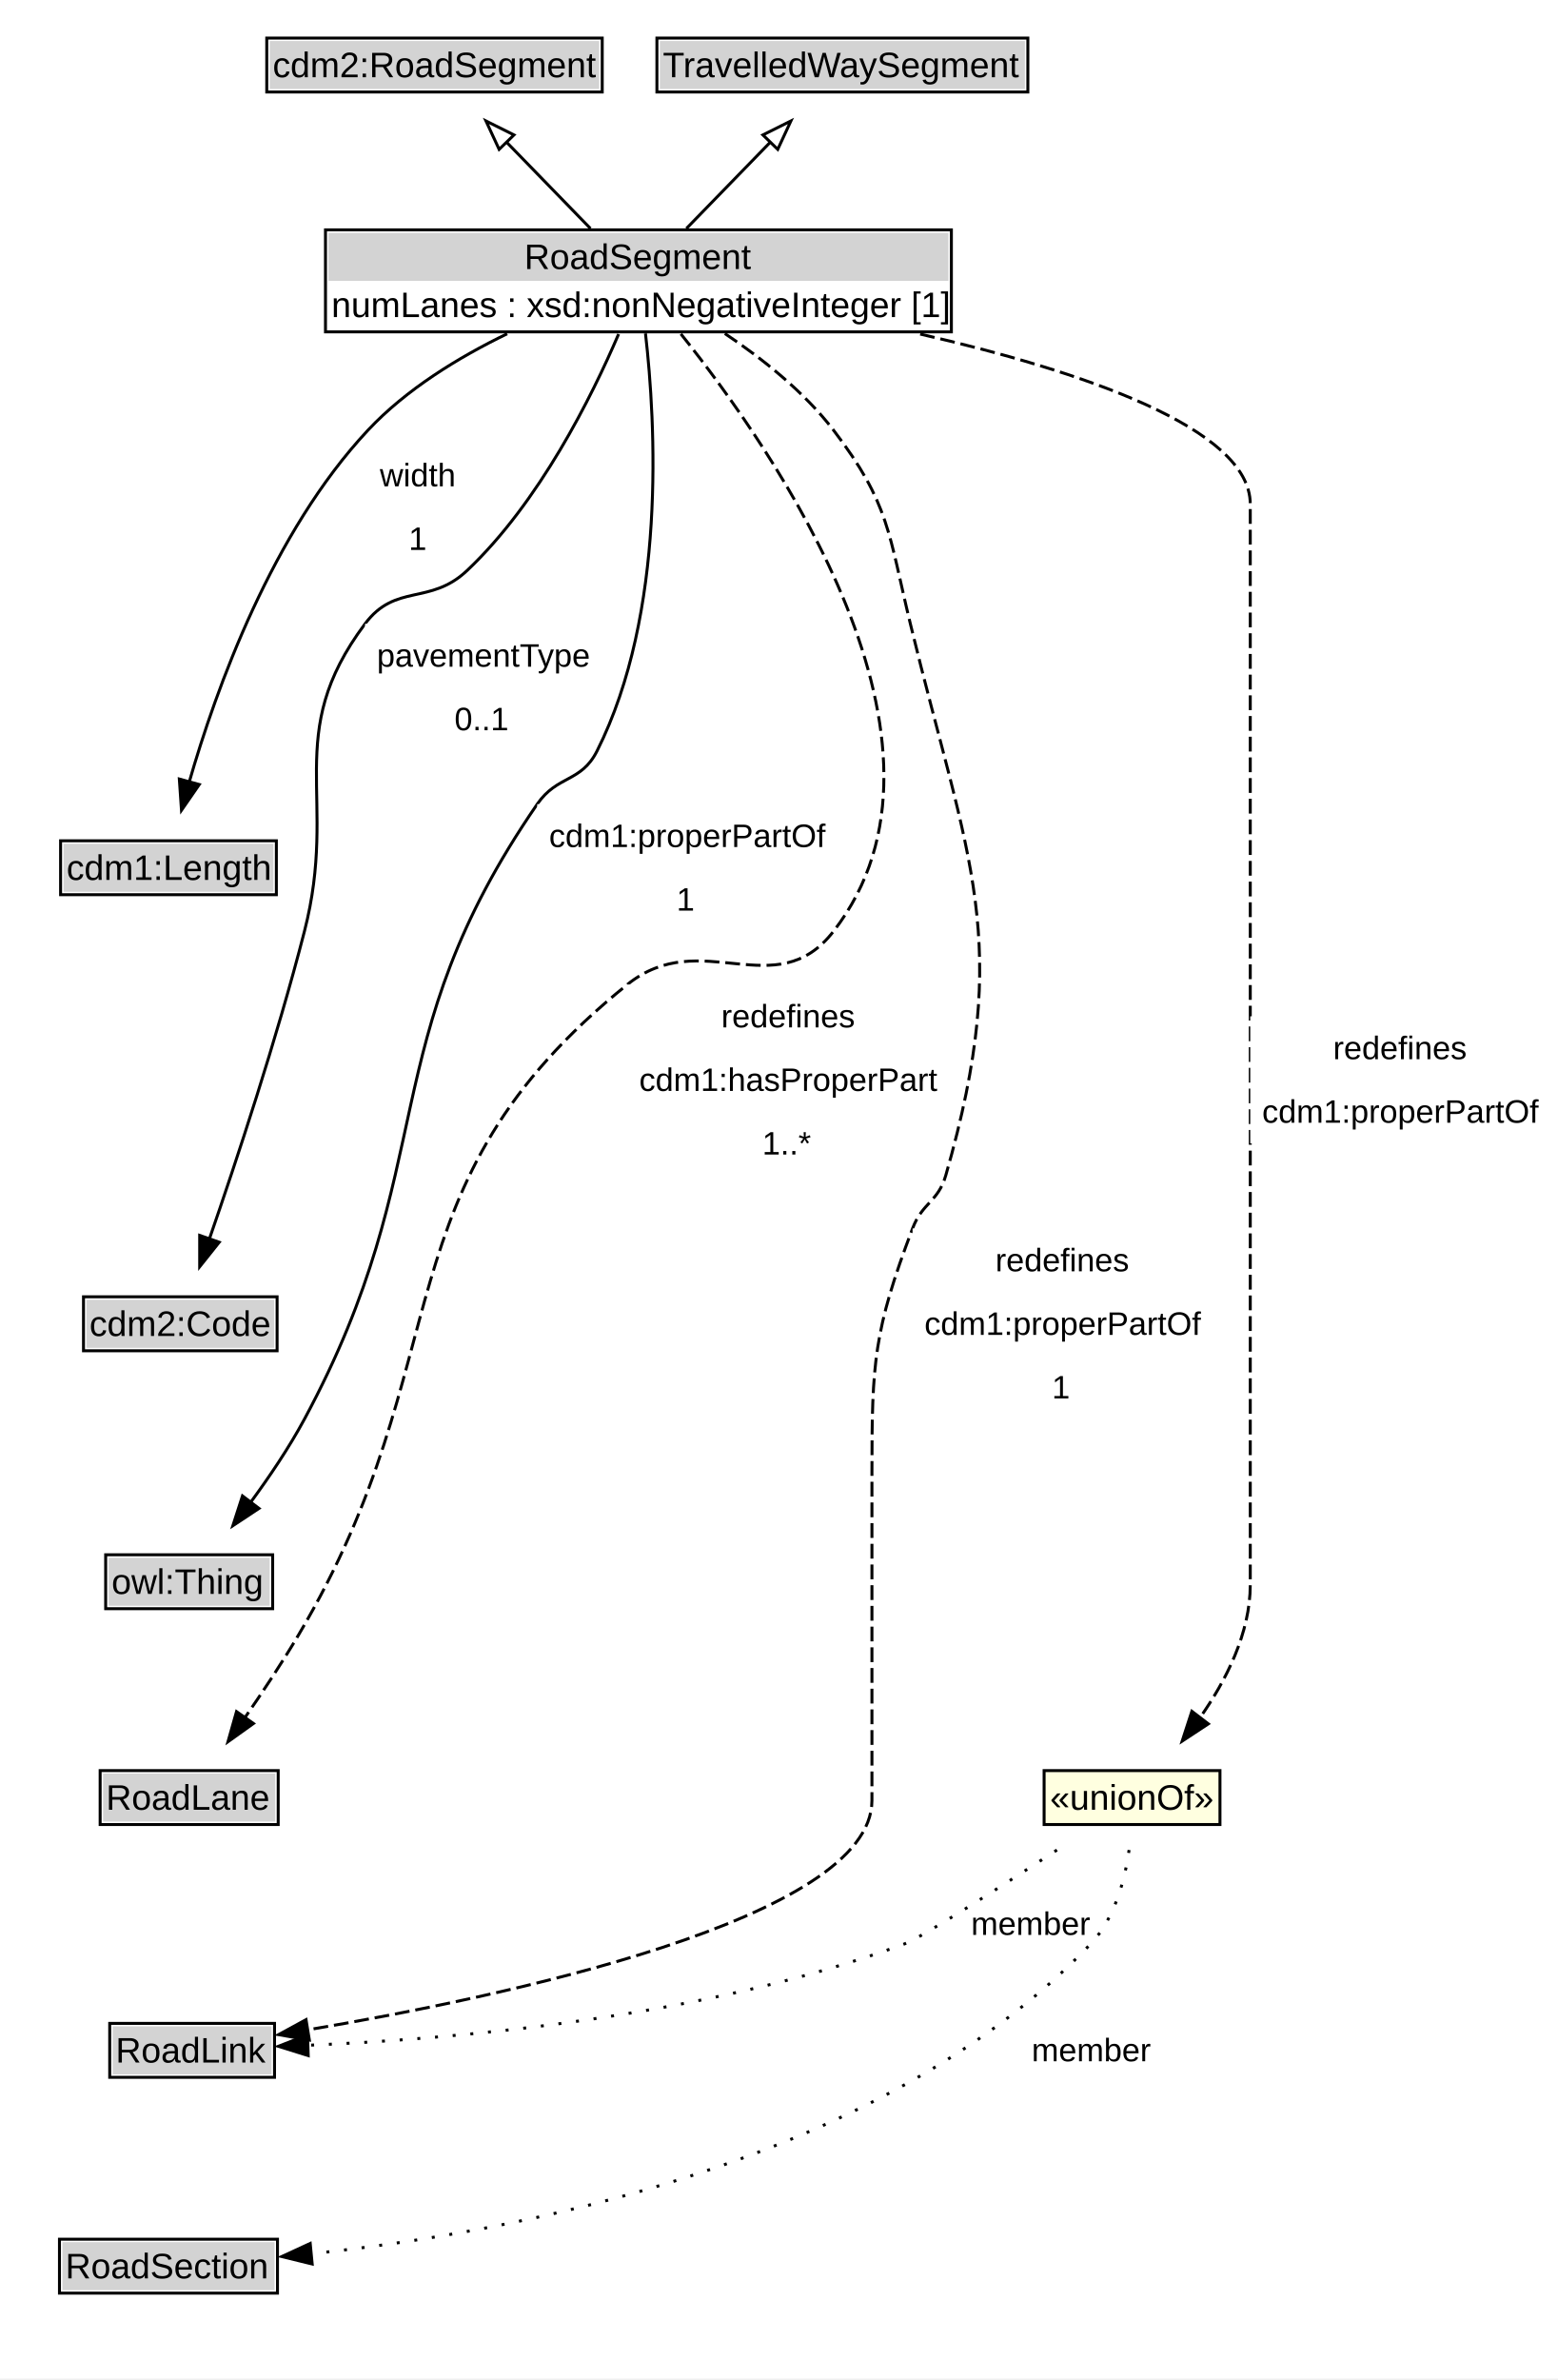
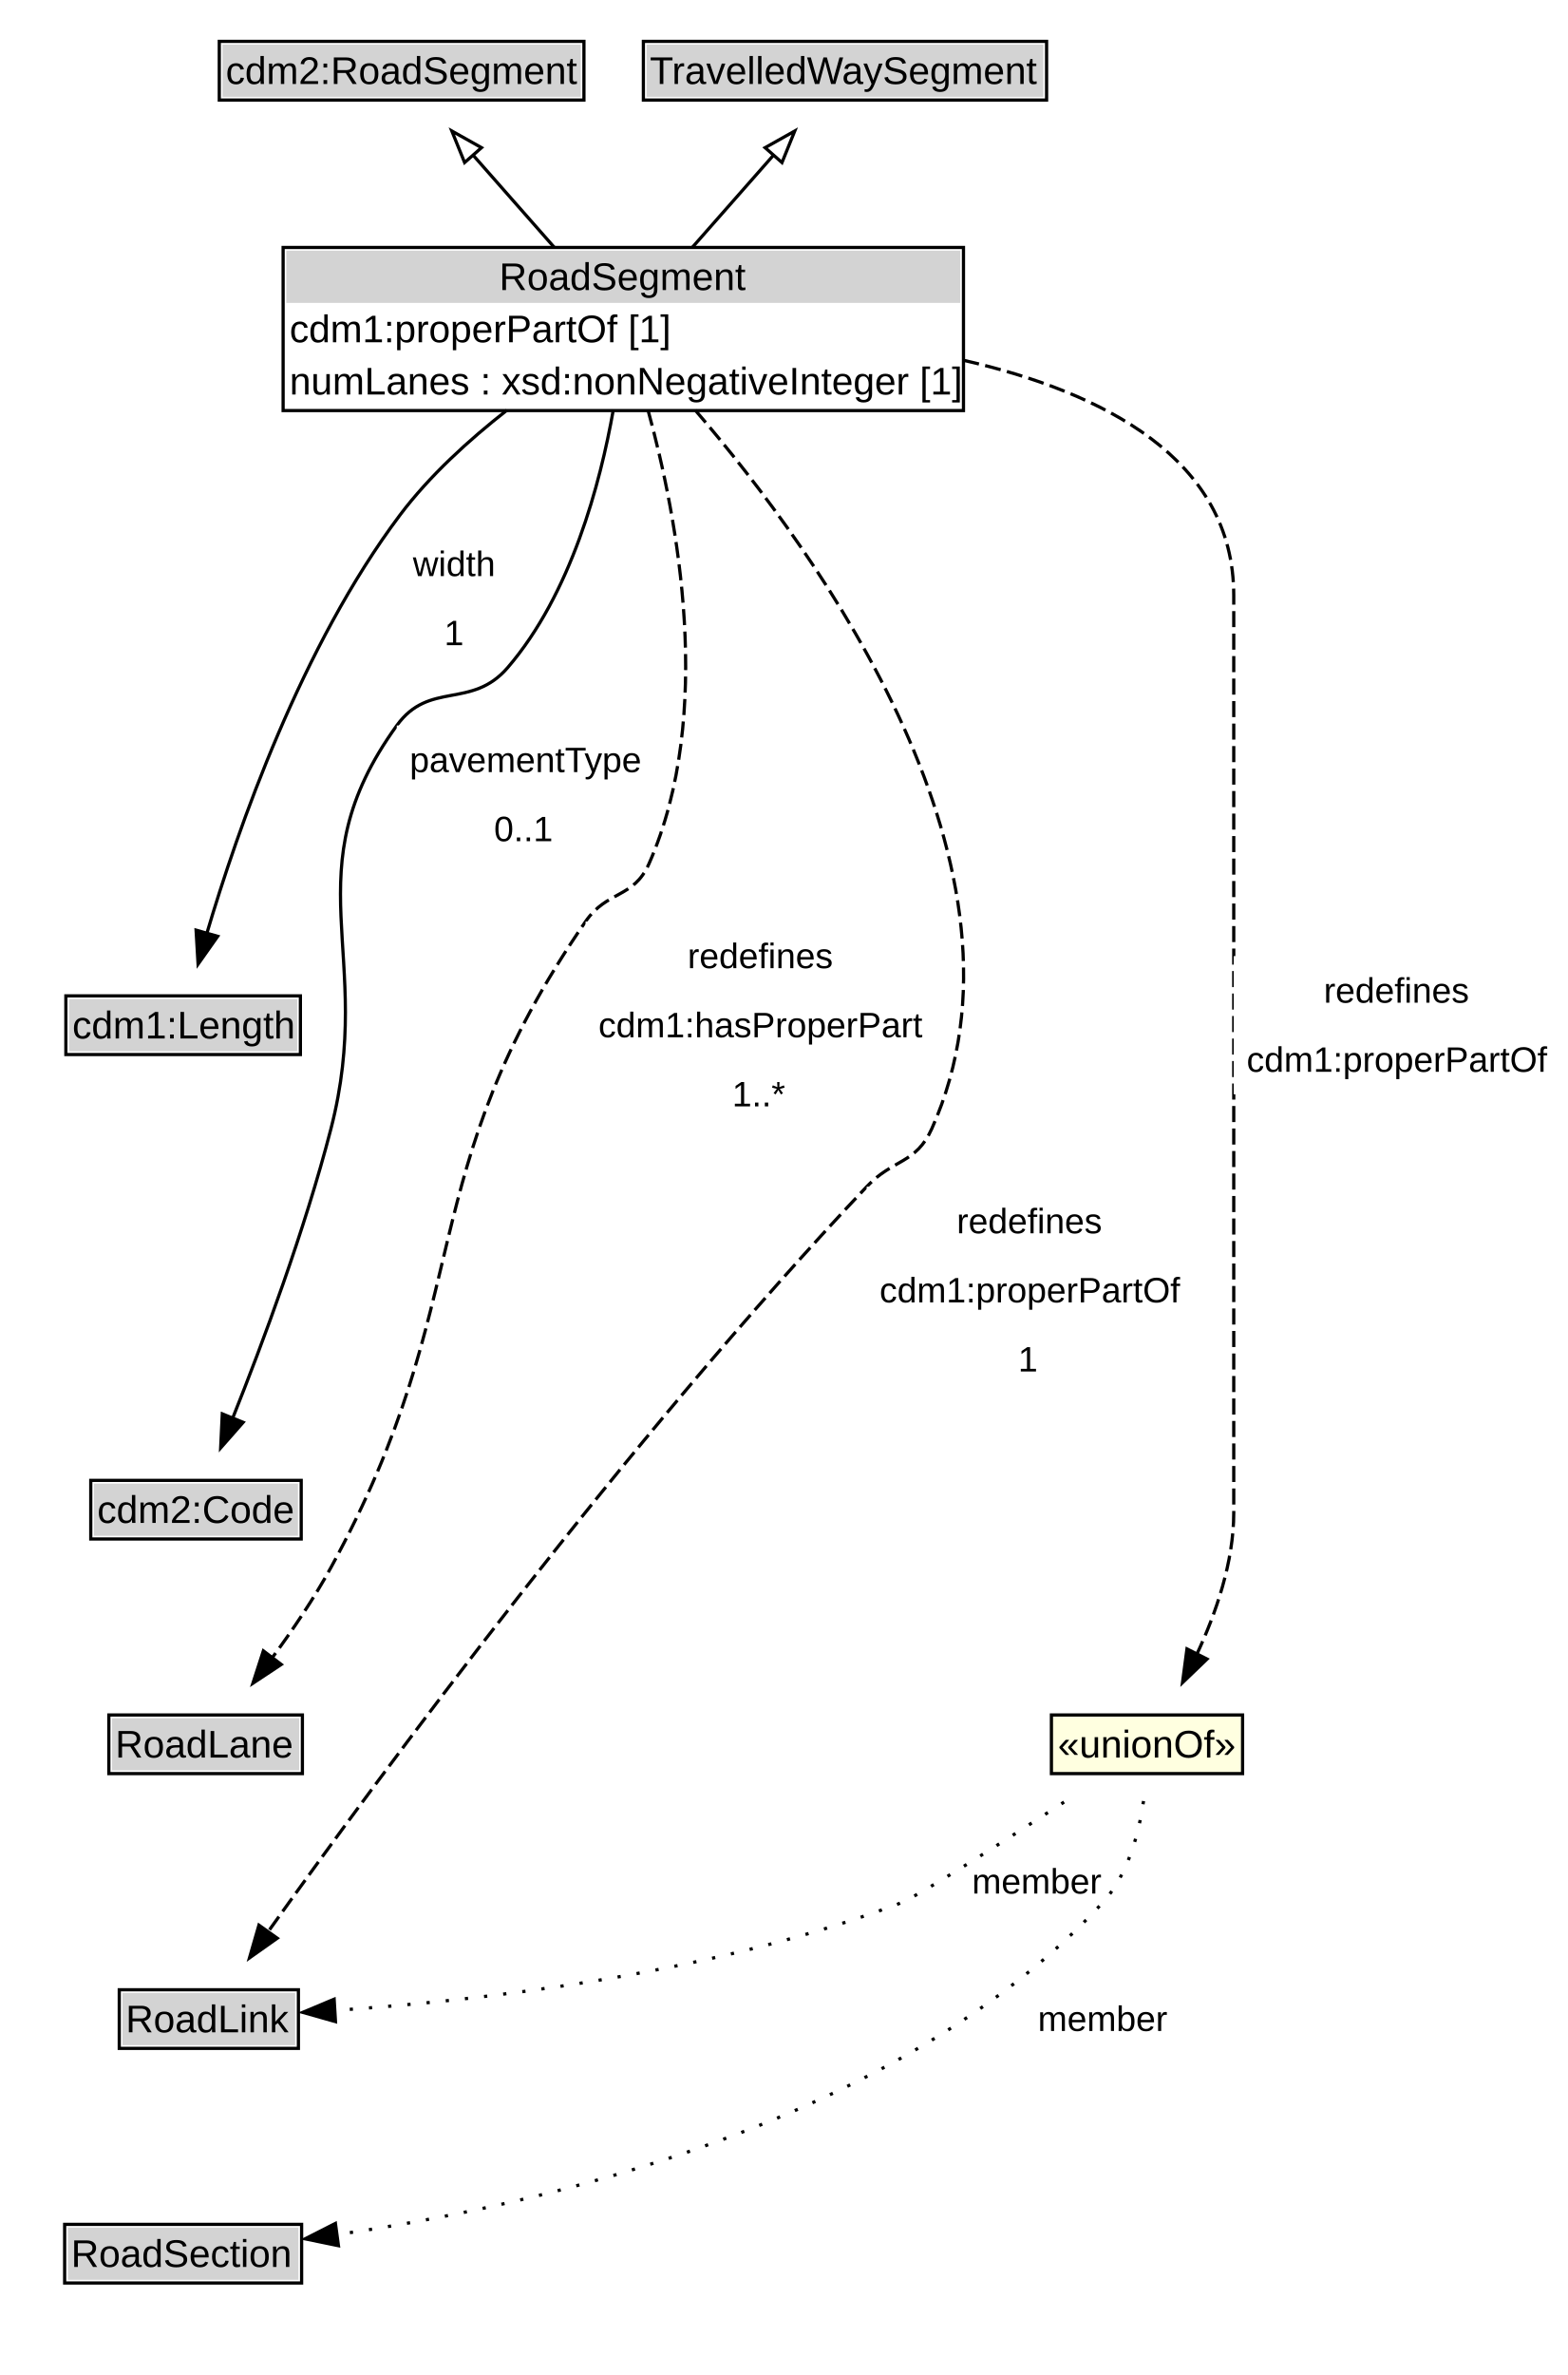
- <svg xmlns="http://www.w3.org/2000/svg" xmlns:xlink="http://www.w3.org/1999/xlink" width="527pt" height="805pt" viewBox="0.00 0.00 527.00 805.00">
-   <g id="graph0" class="graph" transform="scale(1 1) rotate(0) translate(4 800.5)">
-     <polygon fill="white" stroke="none" points="-4,4 -4,-800.5 523.25,-800.5 523.25,4 -4,4" />
+ <svg xmlns="http://www.w3.org/2000/svg" xmlns:xlink="http://www.w3.org/1999/xlink" width="488pt" height="739pt" viewBox="0.00 0.00 488.00 739.00">
+   <g id="graph0" class="graph" transform="scale(1 1) rotate(0) translate(4 735.25)">
+     <polygon fill="white" stroke="none" points="-4,4 -4,-735.25 484.25,-735.25 484.25,4 -4,4" />
    <g id="clust3" class="cluster">
</g>
    <g id="node1" class="node">
      <g id="a_node1">
        <a xlink:href="https://w3id.org/citydata/part2/v1/RoadSegment" xlink:title="&lt;TABLE&gt;">
-           <polygon fill="lightgray" stroke="none" points="87.25,-770.38 87.25,-786.62 198.75,-786.62 198.75,-770.38 87.25,-770.38" />
-           <text xml:space="preserve" text-anchor="start" x="88.25" y="-774.38" font-family="Arial" font-size="12.00">cdm2:RoadSegment</text>
-           <polygon fill="none" stroke="black" points="86.25,-769.38 86.25,-787.62 199.75,-787.62 199.75,-769.38 86.25,-769.38" />
+           <polygon fill="lightgray" stroke="none" points="65.25,-705.12 65.25,-721.38 176.75,-721.38 176.75,-705.12 65.25,-705.12" />
+           <text xml:space="preserve" text-anchor="start" x="66.25" y="-709.12" font-family="Arial" font-size="12.00">cdm2:RoadSegment</text>
+           <polygon fill="none" stroke="black" points="64.25,-704.12 64.25,-722.38 177.75,-722.38 177.75,-704.12 64.25,-704.12" />
        </a>
      </g>
    </g>
    <g id="node2" class="node">
      <g id="a_node2">
        <a xlink:href="../TravelledWaySegment" xlink:title="&lt;TABLE&gt;">
-           <polygon fill="lightgray" stroke="none" points="219.25,-770.38 219.25,-786.62 342.75,-786.62 342.75,-770.38 219.25,-770.38" />
-           <text xml:space="preserve" text-anchor="start" x="220.25" y="-774.38" font-family="Arial" font-size="12.00">TravelledWaySegment</text>
-           <polygon fill="none" stroke="black" points="218.25,-769.38 218.25,-787.62 343.75,-787.62 343.75,-769.38 218.25,-769.38" />
+           <polygon fill="lightgray" stroke="none" points="197.25,-705.12 197.25,-721.38 320.75,-721.38 320.75,-705.12 197.25,-705.12" />
+           <text xml:space="preserve" text-anchor="start" x="198.25" y="-709.12" font-family="Arial" font-size="12.00">TravelledWaySegment</text>
+           <polygon fill="none" stroke="black" points="196.25,-704.12 196.25,-722.38 321.75,-722.38 321.75,-704.12 196.25,-704.12" />
        </a>
      </g>
    </g>
    <g id="node3" class="node">
      <g id="a_node3">
        <a xlink:href="../RoadSegment" xlink:title="&lt;TABLE&gt;">
-           <polygon fill="lightgray" stroke="none" points="107.12,-705.5 107.12,-721.75 316.88,-721.75 316.88,-705.5 107.12,-705.5" />
-           <text xml:space="preserve" text-anchor="start" x="173.38" y="-709.5" font-family="Arial" font-size="12.00">RoadSegment</text>
-           <text xml:space="preserve" text-anchor="start" x="108.12" y="-693.25" font-family="Arial" font-size="12.00">numLanes : xsd:nonNegativeInteger [1]</text>
-           <polygon fill="none" stroke="black" points="106.12,-688.25 106.12,-722.75 317.88,-722.75 317.88,-688.25 106.12,-688.25" />
+           <polygon fill="lightgray" stroke="none" points="85.12,-641 85.12,-657.25 294.88,-657.25 294.88,-641 85.12,-641" />
+           <text xml:space="preserve" text-anchor="start" x="151.38" y="-645" font-family="Arial" font-size="12.00">RoadSegment</text>
+           <text xml:space="preserve" text-anchor="start" x="86.12" y="-628.75" font-family="Arial" font-size="12.00">cdm1:properPartOf [1]</text>
+           <text xml:space="preserve" text-anchor="start" x="86.12" y="-612.5" font-family="Arial" font-size="12.00">numLanes : xsd:nonNegativeInteger [1]</text>
+           <polygon fill="none" stroke="black" points="84.12,-607.5 84.12,-658.25 295.88,-658.25 295.88,-607.5 84.12,-607.5" />
        </a>
      </g>
    </g>
    <g id="edge1" class="edge">
-       <path fill="none" stroke="black" d="M195.77,-723.21C187.28,-731.94 176.72,-742.81 167.28,-752.52" />
-       <polygon fill="none" stroke="black" points="164.87,-749.98 160.41,-759.59 169.89,-754.86 164.87,-749.98" />
+       <path fill="none" stroke="black" d="M168.58,-658.21C160.47,-667.42 151.23,-677.92 143.06,-687.19" />
+       <polygon fill="none" stroke="black" points="140.61,-684.67 136.63,-694.49 145.87,-689.3 140.61,-684.67" />
    </g>
    <g id="edge2" class="edge">
-       <path fill="none" stroke="black" d="M228.23,-723.21C236.72,-731.94 247.28,-742.81 256.72,-752.52" />
-       <polygon fill="none" stroke="black" points="254.11,-754.86 263.59,-759.59 259.13,-749.98 254.11,-754.86" />
+       <path fill="none" stroke="black" d="M211.42,-658.21C219.53,-667.42 228.77,-677.92 236.94,-687.19" />
+       <polygon fill="none" stroke="black" points="234.13,-689.3 243.37,-694.49 239.39,-684.67 234.13,-689.3" />
    </g>
    <g id="node5" class="node">
      <g id="a_node5">
        <a xlink:href="https://w3id.org/citydata/part1/v1/Length" xlink:title="&lt;TABLE&gt;">
-           <polygon fill="lightgray" stroke="none" points="17.5,-498.88 17.5,-515.12 88.5,-515.12 88.5,-498.88 17.5,-498.88" />
-           <text xml:space="preserve" text-anchor="start" x="18.5" y="-502.88" font-family="Arial" font-size="12.00">cdm1:Length</text>
-           <polygon fill="none" stroke="black" points="16.5,-497.88 16.5,-516.12 89.5,-516.12 89.5,-497.88 16.5,-497.88" />
+           <polygon fill="lightgray" stroke="none" points="17.5,-408.12 17.5,-424.38 88.5,-424.38 88.5,-408.12 17.5,-408.12" />
+           <text xml:space="preserve" text-anchor="start" x="18.5" y="-412.12" font-family="Arial" font-size="12.00">cdm1:Length</text>
+           <polygon fill="none" stroke="black" points="16.5,-407.12 16.5,-425.38 89.5,-425.38 89.5,-407.12 16.5,-407.12" />
        </a>
      </g>
    </g>
-     <g id="edge10" class="edge">
-       <path fill="none" stroke="black" d="M167.58,-687.6C151.19,-679.66 133.46,-668.84 120.5,-655 88.19,-620.5 69.18,-567.81 59.96,-535.77" />
-       <polygon fill="black" stroke="black" points="63.42,-535.15 57.4,-526.44 56.67,-537.01 63.42,-535.15" />
-       <polygon fill="white" stroke="none" points="120.5,-607.5 120.5,-650.5 154,-650.5 154,-607.5 120.5,-607.5" />
-       <text xml:space="preserve" text-anchor="start" x="124.5" y="-636" font-family="Arial" font-size="11.00">width</text>
-       <text xml:space="preserve" text-anchor="start" x="134.25" y="-614.5" font-family="Arial" font-size="11.00">1</text>
+     <g id="edge14" class="edge">
+       <path fill="none" stroke="black" d="M153.75,-607.58C142.02,-598.41 129.68,-587.21 120.5,-575 89.92,-534.32 70.09,-477.67 60.28,-444.49" />
+       <polygon fill="black" stroke="black" points="63.76,-443.91 57.65,-435.25 57.03,-445.83 63.76,-443.91" />
+       <polygon fill="white" stroke="none" points="120.5,-527.5 120.5,-570.5 154,-570.5 154,-527.5 120.5,-527.5" />
+       <text xml:space="preserve" text-anchor="start" x="124.5" y="-556" font-family="Arial" font-size="11.00">width</text>
+       <text xml:space="preserve" text-anchor="start" x="134.25" y="-534.5" font-family="Arial" font-size="11.00">1</text>
    </g>
    <g id="node6" class="node">
      <g id="a_node6">
        <a xlink:href="https://w3id.org/citydata/part2/v1/Code" xlink:title="&lt;TABLE&gt;">
-           <polygon fill="lightgray" stroke="none" points="25.25,-344.62 25.25,-360.88 88.75,-360.88 88.75,-344.62 25.25,-344.62" />
-           <text xml:space="preserve" text-anchor="start" x="26.25" y="-348.62" font-family="Arial" font-size="12.00">cdm2:Code</text>
-           <polygon fill="none" stroke="black" points="24.25,-343.62 24.25,-361.88 89.75,-361.88 89.75,-343.62 24.25,-343.62" />
+           <polygon fill="lightgray" stroke="none" points="25.25,-257.38 25.25,-273.62 88.75,-273.62 88.75,-257.38 25.25,-257.38" />
+           <text xml:space="preserve" text-anchor="start" x="26.25" y="-261.38" font-family="Arial" font-size="12.00">cdm2:Code</text>
+           <polygon fill="none" stroke="black" points="24.25,-256.38 24.25,-274.62 89.75,-274.62 89.75,-256.38 24.25,-256.38" />
        </a>
      </g>
    </g>
-     <g id="edge16" class="edge">
-       <path fill="none" stroke="black" d="M205.29,-687.5C196.29,-666.49 178.55,-630.66 154,-607.5 141.42,-595.63 129.86,-603.35 119.5,-589.5 91.28,-551.78 110.73,-531.13 99,-485.5 89.63,-449.04 75.98,-407.82 66.81,-381.35" />
-       <polygon fill="black" stroke="black" points="70.17,-380.34 63.56,-372.05 63.56,-382.65 70.17,-380.34" />
-       <polygon fill="white" stroke="none" points="119.5,-546.5 119.5,-589.5 198,-589.5 198,-546.5 119.5,-546.5" />
-       <text xml:space="preserve" text-anchor="start" x="123.5" y="-575" font-family="Arial" font-size="11.00">pavementType</text>
-       <text xml:space="preserve" text-anchor="start" x="149.75" y="-553.5" font-family="Arial" font-size="11.00">0..1</text>
+     <g id="edge15" class="edge">
+       <path fill="none" stroke="black" d="M186.9,-607.79C182.85,-584.83 173.76,-550.45 154,-527.5 142.71,-514.4 129.63,-523.52 119.5,-509.5 86.39,-463.7 113.13,-438.72 99,-384 90.86,-352.45 77.79,-317.42 68.39,-293.89" />
+       <polygon fill="black" stroke="black" points="71.68,-292.68 64.68,-284.72 65.19,-295.31 71.68,-292.68" />
+       <polygon fill="white" stroke="none" points="119.5,-466.5 119.5,-509.5 198,-509.5 198,-466.5 119.5,-466.5" />
+       <text xml:space="preserve" text-anchor="start" x="123.5" y="-495" font-family="Arial" font-size="11.00">pavementType</text>
+       <text xml:space="preserve" text-anchor="start" x="149.75" y="-473.5" font-family="Arial" font-size="11.00">0..1</text>
    </g>
    <g id="node7" class="node">
      <g id="a_node7">
-         <a xlink:href="https://w3id.org/citydata/imported/owl/latest/Thing" xlink:title="&lt;TABLE&gt;">
-           <polygon fill="lightgray" stroke="none" points="32.75,-257.38 32.75,-273.62 87.25,-273.62 87.25,-257.38 32.75,-257.38" />
-           <text xml:space="preserve" text-anchor="start" x="33.75" y="-261.38" font-family="Arial" font-size="12.00">owl:Thing</text>
-           <polygon fill="none" stroke="black" points="31.75,-256.38 31.75,-274.62 88.25,-274.62 88.25,-256.38 31.75,-256.38" />
-         </a>
-       </g>
-     </g>
-     <g id="edge17" class="edge">
-       <path fill="none" stroke="black" d="M214.38,-687.73C217.84,-657.63 221.52,-593.24 198,-546.5 192.59,-535.74 184.58,-538.42 177.75,-528.5 121.69,-447.09 145.84,-407.54 99,-320.5 93.82,-310.88 87.16,-301.01 80.81,-292.38" />
-       <polygon fill="black" stroke="black" points="83.62,-290.3 74.78,-284.45 78.04,-294.53 83.62,-290.3" />
-       <polygon fill="white" stroke="none" points="177.75,-485.5 177.75,-528.5 278,-528.5 278,-485.5 177.75,-485.5" />
-       <text xml:space="preserve" text-anchor="start" x="181.75" y="-514" font-family="Arial" font-size="11.00">cdm1:properPartOf</text>
-       <text xml:space="preserve" text-anchor="start" x="224.88" y="-492.5" font-family="Arial" font-size="11.00">1</text>
-     </g>
-     <g id="node8" class="node">
-       <g id="a_node8">
        <a xlink:href="../RoadLane" xlink:title="&lt;TABLE&gt;">
          <polygon fill="lightgray" stroke="none" points="30.88,-184.38 30.88,-200.62 89.12,-200.62 89.12,-184.38 30.88,-184.38" />
          <text xml:space="preserve" text-anchor="start" x="31.88" y="-188.38" font-family="Arial" font-size="12.00">RoadLane</text>
          <polygon fill="none" stroke="black" points="29.88,-183.38 29.88,-201.62 90.12,-201.62 90.12,-183.38 29.88,-183.38" />
        </a>
      </g>
    </g>
-     <g id="edge14" class="edge">
-       <path fill="none" stroke="black" stroke-dasharray="5,2" d="M226.36,-687.55C257.97,-648.11 327,-548.75 278,-485.5 258.39,-460.19 233.19,-487.57 208.25,-467.5 122.89,-398.81 152.81,-341.79 97,-247.5 91.45,-238.12 84.86,-228.19 78.8,-219.44" />
-       <polygon fill="black" stroke="black" points="81.75,-217.55 73.13,-211.39 76.02,-221.58 81.75,-217.55" />
-       <polygon fill="white" stroke="none" points="208.25,-403 208.25,-467.5 316,-467.5 316,-403 208.25,-403" />
-       <text xml:space="preserve" text-anchor="start" x="240" y="-453" font-family="Arial" font-size="11.00">redefines</text>
-       <text xml:space="preserve" text-anchor="start" x="212.25" y="-431.5" font-family="Arial" font-size="11.00">cdm1:hasProperPart</text>
-       <text xml:space="preserve" text-anchor="start" x="253.88" y="-410" font-family="Arial" font-size="11.00">1..*</text>
+     <g id="edge9" class="edge">
+       <path fill="none" stroke="black" stroke-dasharray="5,2" d="M197.69,-607.65C206.86,-574.28 218.55,-513.04 198,-466.5 193.2,-455.64 184.99,-458.28 178.25,-448.5 123.74,-369.44 145.08,-331.75 99,-247.5 93.76,-237.92 87.08,-228.05 80.73,-219.42" />
+       <polygon fill="black" stroke="black" points="83.54,-217.34 74.71,-211.49 77.97,-221.57 83.54,-217.34" />
+       <polygon fill="white" stroke="none" points="178.25,-384 178.25,-448.5 286,-448.5 286,-384 178.25,-384" />
+       <text xml:space="preserve" text-anchor="start" x="210" y="-434" font-family="Arial" font-size="11.00">redefines</text>
+       <text xml:space="preserve" text-anchor="start" x="182.25" y="-412.5" font-family="Arial" font-size="11.00">cdm1:hasProperPart</text>
+       <text xml:space="preserve" text-anchor="start" x="223.88" y="-391" font-family="Arial" font-size="11.00">1..*</text>
    </g>
-     <g id="node9" class="node">
-       <g id="a_node9">
+     <g id="node8" class="node">
+       <g id="a_node8">
        <a xlink:href="../RoadLink" xlink:title="&lt;TABLE&gt;">
          <polygon fill="lightgray" stroke="none" points="34.12,-98.88 34.12,-115.12 87.88,-115.12 87.88,-98.88 34.12,-98.88" />
          <text xml:space="preserve" text-anchor="start" x="35.12" y="-102.88" font-family="Arial" font-size="12.00">RoadLink</text>
          <polygon fill="none" stroke="black" points="33.12,-97.88 33.12,-116.12 88.88,-116.12 88.88,-97.88 33.12,-97.88" />
        </a>
      </g>
    </g>
-     <g id="edge15" class="edge">
-       <path fill="none" stroke="black" stroke-dasharray="5,2" d="M241.24,-687.68C253.91,-679.21 268.08,-667.97 278,-655 297.02,-630.12 296.62,-619.94 304,-589.5 323.58,-508.78 338.9,-482.84 316,-403 313.4,-393.93 308.09,-393.82 304.75,-385 291.59,-350.24 291,-339.67 291,-302.5 291,-302.5 291,-302.5 291,-191.5 291,-151.33 165.45,-124.93 99.87,-113.89" />
-       <polygon fill="black" stroke="black" points="100.67,-110.48 90.24,-112.31 99.54,-117.38 100.67,-110.48" />
-       <polygon fill="white" stroke="none" points="304.75,-320.5 304.75,-385 405,-385 405,-320.5 304.75,-320.5" />
-       <text xml:space="preserve" text-anchor="start" x="332.75" y="-370.5" font-family="Arial" font-size="11.00">redefines</text>
-       <text xml:space="preserve" text-anchor="start" x="308.75" y="-349" font-family="Arial" font-size="11.00">cdm1:properPartOf</text>
-       <text xml:space="preserve" text-anchor="start" x="351.88" y="-327.5" font-family="Arial" font-size="11.00">1</text>
-     </g>
-     <g id="node11" class="node">
-       <polygon fill="lightyellow" stroke="none" points="349.25,-183.38 349.25,-201.62 408.75,-201.62 408.75,-183.38 349.25,-183.38" />
-       <text xml:space="preserve" text-anchor="start" x="351.25" y="-188.38" font-family="Arial" font-size="12.00">«unionOf»</text>
-       <polygon fill="none" stroke="black" points="349.25,-183.38 349.25,-201.62 408.75,-201.62 408.75,-183.38 349.25,-183.38" />
-     </g>
    <g id="edge13" class="edge">
-       <path fill="none" stroke="black" stroke-dasharray="5,2" d="M307.32,-687.51C361.65,-675.02 419,-655.73 419,-630 419,-630 419,-630 419,-264.5 419,-248.15 410.85,-232.1 401.91,-219.4" />
-       <polygon fill="black" stroke="black" points="404.81,-217.43 395.96,-211.6 399.24,-221.68 404.81,-217.43" />
-       <polygon fill="white" stroke="none" points="419,-413.75 419,-456.75 519.25,-456.75 519.25,-413.75 419,-413.75" />
-       <text xml:space="preserve" text-anchor="start" x="447" y="-442.25" font-family="Arial" font-size="11.00">redefines</text>
-       <text xml:space="preserve" text-anchor="start" x="423" y="-420.75" font-family="Arial" font-size="11.00">cdm1:properPartOf</text>
+       <path fill="none" stroke="black" stroke-dasharray="5,2" d="M212.41,-607.6C250.9,-562.81 322.11,-464.41 286,-384 281.07,-373.02 274.02,-374.75 265.75,-366 190.74,-286.68 113.73,-182.17 79.43,-134.16" />
+       <polygon fill="black" stroke="black" points="82.3,-132.16 73.65,-126.04 76.59,-136.22 82.3,-132.16" />
+       <polygon fill="white" stroke="none" points="265.75,-301.5 265.75,-366 366,-366 366,-301.5 265.75,-301.5" />
+       <text xml:space="preserve" text-anchor="start" x="293.75" y="-351.5" font-family="Arial" font-size="11.00">redefines</text>
+       <text xml:space="preserve" text-anchor="start" x="269.75" y="-330" font-family="Arial" font-size="11.00">cdm1:properPartOf</text>
+       <text xml:space="preserve" text-anchor="start" x="312.88" y="-308.5" font-family="Arial" font-size="11.00">1</text>
    </g>
    <g id="node10" class="node">
-       <g id="a_node10">
+       <polygon fill="lightyellow" stroke="none" points="323.25,-183.38 323.25,-201.62 382.75,-201.62 382.75,-183.38 323.25,-183.38" />
+       <text xml:space="preserve" text-anchor="start" x="325.25" y="-188.38" font-family="Arial" font-size="12.00">«unionOf»</text>
+       <polygon fill="none" stroke="black" points="323.25,-183.38 323.25,-201.62 382.75,-201.62 382.75,-183.38 323.25,-183.38" />
+     </g>
+     <g id="edge12" class="edge">
+       <path fill="none" stroke="black" stroke-dasharray="5,2" d="M295.83,-623.16C339.46,-613.18 380,-592.47 380,-550 380,-550 380,-550 380,-264.5 380,-249.25 374.49,-233.29 368.45,-220.38" />
+       <polygon fill="black" stroke="black" points="371.69,-219.02 364.05,-211.68 365.44,-222.18 371.69,-219.02" />
+       <polygon fill="white" stroke="none" points="380,-394.75 380,-437.75 480.25,-437.75 480.25,-394.75 380,-394.75" />
+       <text xml:space="preserve" text-anchor="start" x="408" y="-423.25" font-family="Arial" font-size="11.00">redefines</text>
+       <text xml:space="preserve" text-anchor="start" x="384" y="-401.75" font-family="Arial" font-size="11.00">cdm1:properPartOf</text>
+     </g>
+     <g id="node9" class="node">
+       <g id="a_node9">
        <a xlink:href="../RoadSection" xlink:title="&lt;TABLE&gt;">
          <polygon fill="lightgray" stroke="none" points="17.12,-25.88 17.12,-42.12 88.88,-42.12 88.88,-25.88 17.12,-25.88" />
          <text xml:space="preserve" text-anchor="start" x="18.12" y="-29.88" font-family="Arial" font-size="12.00">RoadSection</text>
          <polygon fill="none" stroke="black" points="16.12,-24.88 16.12,-43.12 89.88,-43.12 89.88,-24.88 16.12,-24.88" />
        </a>
      </g>
    </g>
+     <g id="edge10" class="edge">
+       <path fill="none" stroke="black" stroke-dasharray="1,5" d="M327.18,-174.52C307.02,-161.39 281.54,-145.1 276,-143 217.19,-120.75 144.09,-112.64 100.06,-109.68" />
+       <polygon fill="black" stroke="black" points="100.42,-106.2 90.23,-109.09 100,-113.19 100.42,-106.2" />
+       <text xml:space="preserve" text-anchor="middle" x="318.68" y="-146.05" font-family="Arial" font-size="11.00">member</text>
+     </g>
    <g id="edge11" class="edge">
-       <path fill="none" stroke="black" stroke-dasharray="1,5" d="M353.59,-174.76C333.38,-161.57 307.6,-145.06 302,-143 233.83,-117.87 148.6,-110.71 99.92,-108.71" />
-       <polygon fill="black" stroke="black" points="100.28,-105.22 90.17,-108.37 100.04,-112.22 100.28,-105.22" />
-       <text xml:space="preserve" text-anchor="middle" x="344.69" y="-146.05" font-family="Arial" font-size="11.00">member</text>
-     </g>
-     <g id="edge12" class="edge">
-       <path fill="none" stroke="black" stroke-dasharray="1,5" d="M378,-174.76C376.54,-164.41 373.08,-151.52 365,-143 294.22,-68.42 169.45,-45.33 101.1,-38.19" />
-       <polygon fill="black" stroke="black" points="101.62,-34.73 91.33,-37.25 100.95,-41.69 101.62,-34.73" />
-       <text xml:space="preserve" text-anchor="middle" x="365.2" y="-103.3" font-family="Arial" font-size="11.00">member</text>
+       <path fill="none" stroke="black" stroke-dasharray="1,5" d="M351.92,-174.83C350.43,-164.51 346.97,-151.63 339,-143 275.63,-74.34 164.17,-49.04 100.73,-39.93" />
+       <polygon fill="black" stroke="black" points="101.34,-36.48 90.96,-38.62 100.4,-43.42 101.34,-36.48" />
+       <text xml:space="preserve" text-anchor="middle" x="339.18" y="-103.3" font-family="Arial" font-size="11.00">member</text>
    </g>
  </g>
</svg>
